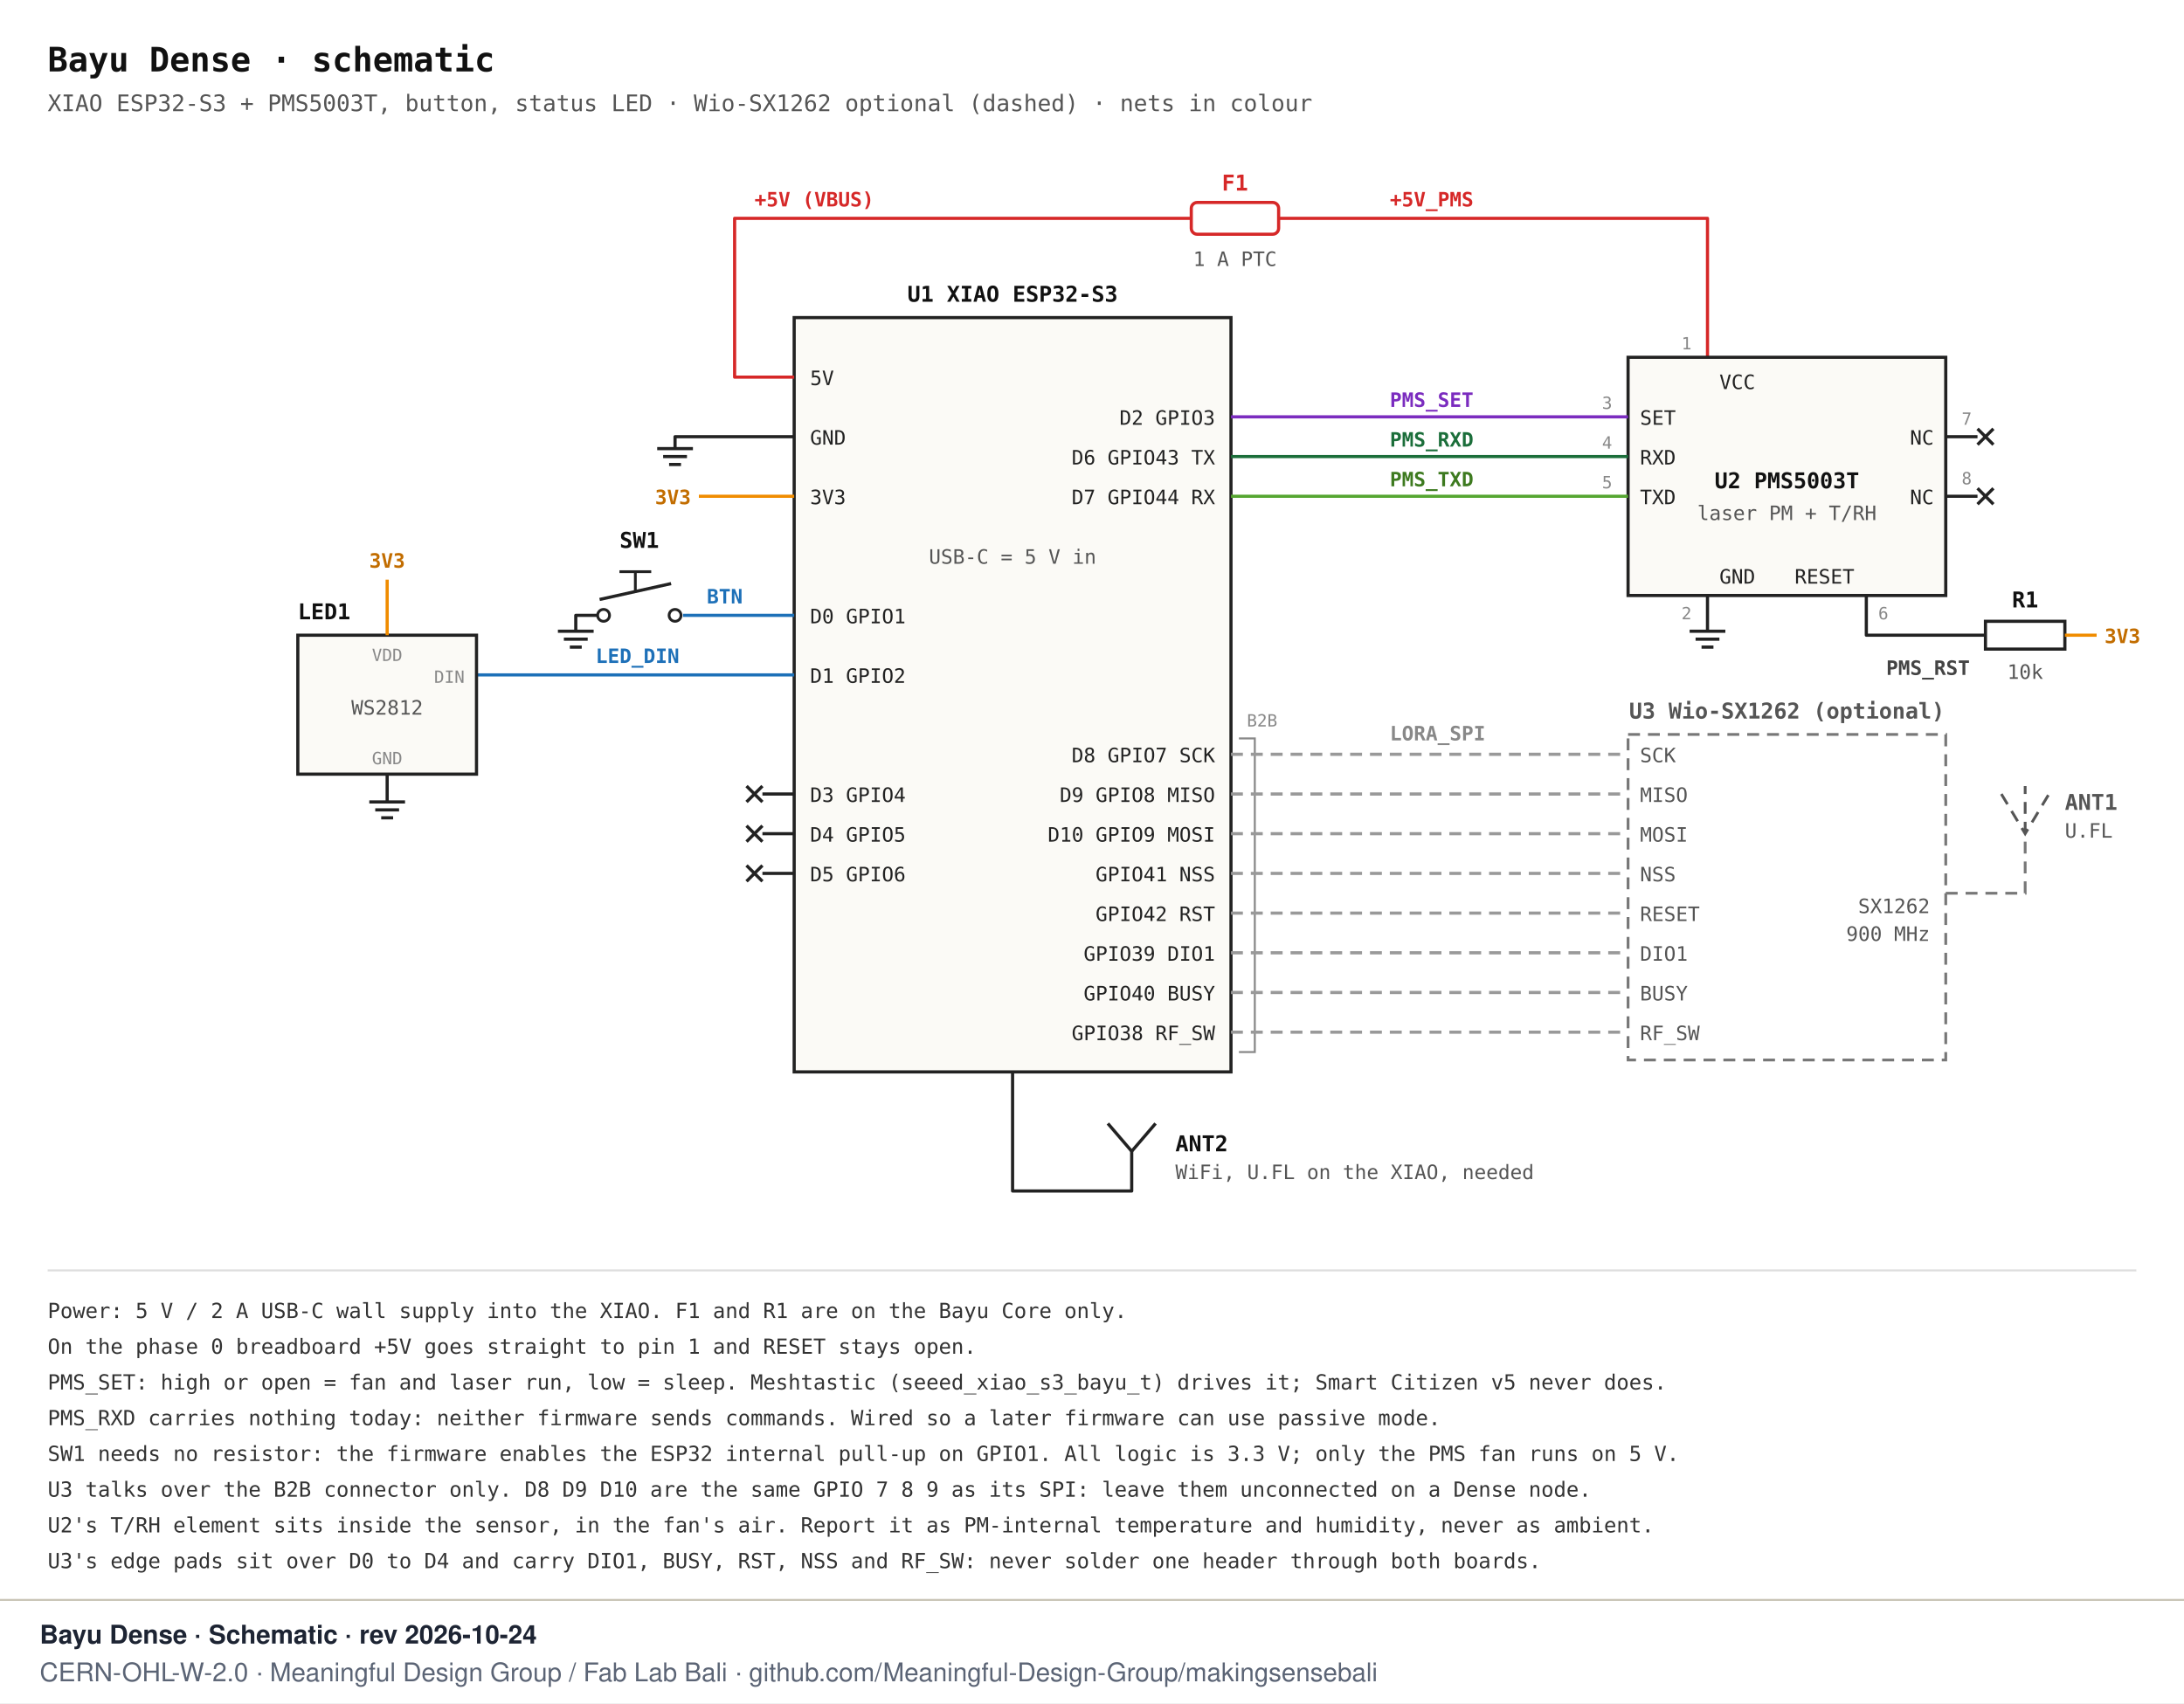
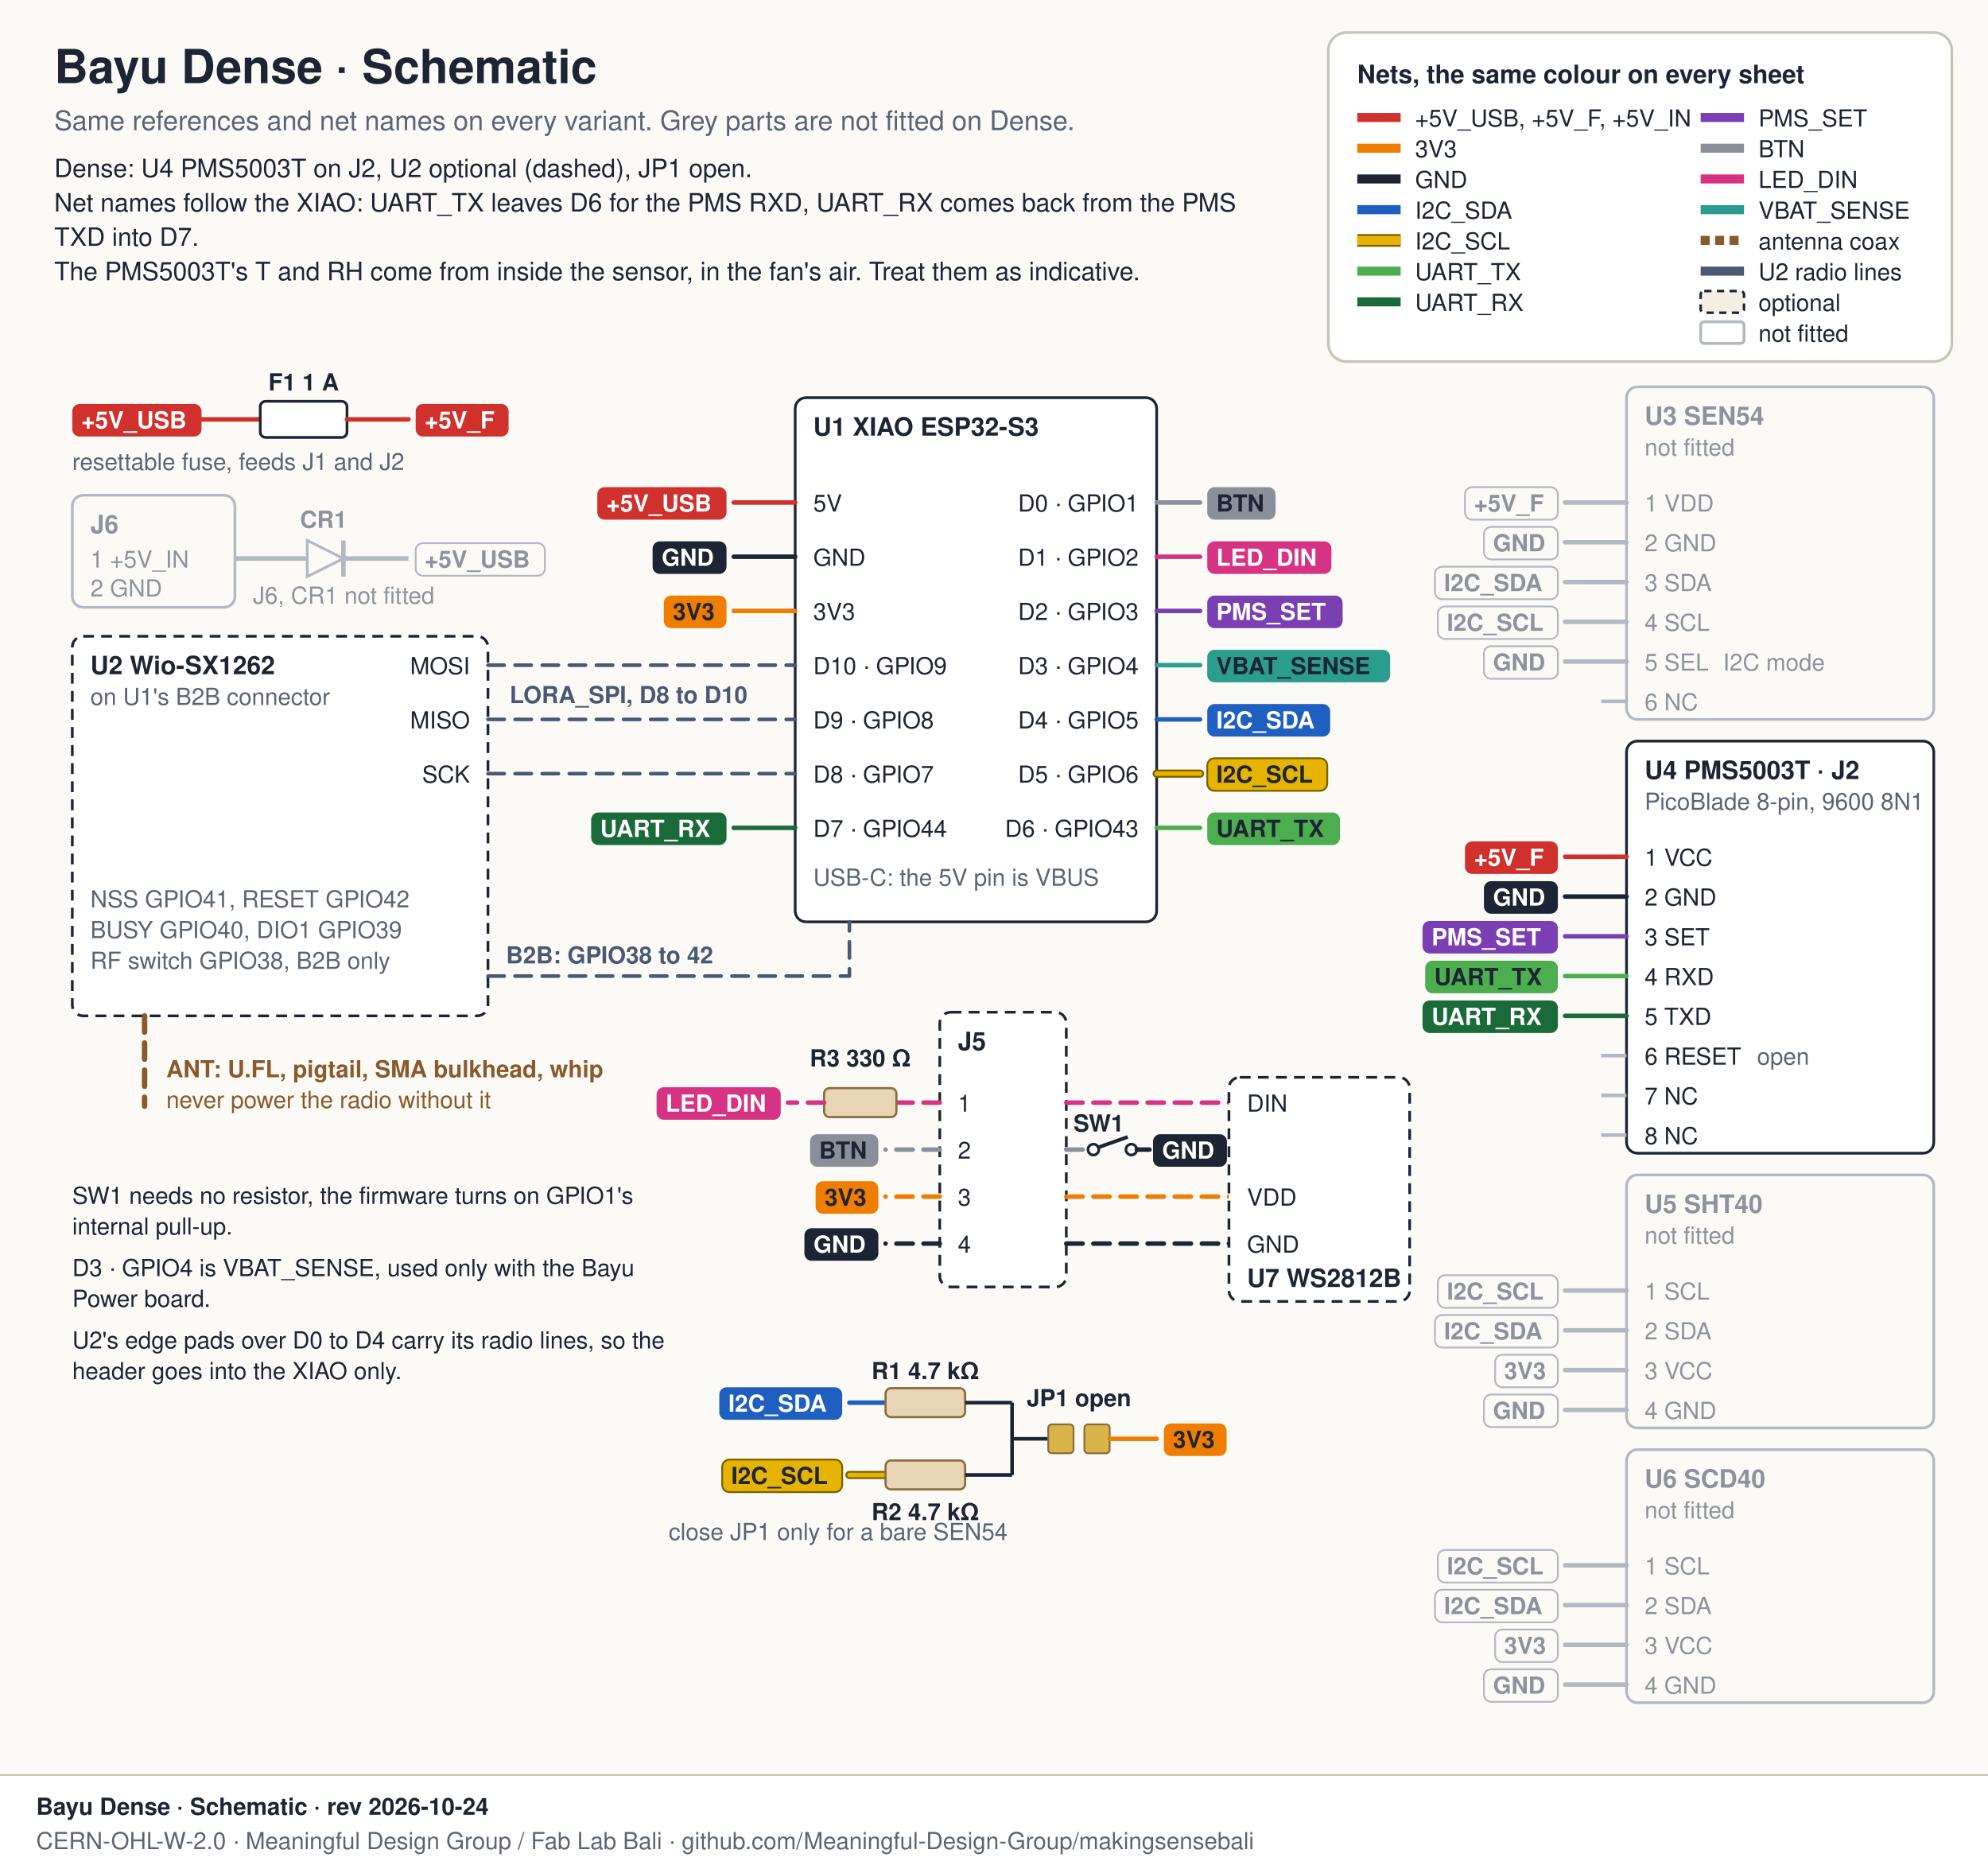
- <svg xmlns="http://www.w3.org/2000/svg" viewBox="0 0 1100 858" role="img" font-family="ui-monospace, 'SF Mono', Menlo, Consolas, monospace" width="1100" height="858">
-   <style>
-     .t1  { font-size: 17px; font-weight: 700; fill: #111; }
-     .t2  { font-size: 11.5px; fill: #555; }
-     .ref { font-size: 11px; font-weight: 700; fill: #111; }
-     .val { font-size: 10px; fill: #555; }
-     .pin { font-size: 10px; fill: #222; }
-     .pn  { font-size: 8.5px; fill: #888; }
-     .net { font-size: 10px; font-weight: 700; }
-     .note{ font-size: 10.5px; fill: #333; }
-     .w   { fill: none; stroke: #222; stroke-width: 1.6; stroke-linejoin: round; }
-     .box { fill: #fbfaf6; stroke: #222; stroke-width: 1.6; }
-     .opt { fill: none; stroke: #777; stroke-width: 1.4; stroke-dasharray: 6 4; }
-   </style>
-   <defs>
-     <g id="gnd">
-       <path d="M-9 0 H9 M-6 4 H6 M-3 8 H3" stroke="#222" stroke-width="1.6" />
-     </g>
-     <g id="nc">
-       <path d="M-4 -4 L4 4 M-4 4 L4 -4" stroke="#222" stroke-width="1.6" />
-     </g>
-   </defs>
-   <rect width="1100" height="806" fill="#ffffff" />
-   <text x="24" y="36" class="t1">Bayu Dense · schematic</text>
-   <text x="24" y="56" class="t2">XIAO ESP32-S3 + PMS5003T, button, status LED · Wio-SX1262 optional (dashed) · nets in colour</text>
-   <rect x="400" y="160" width="220" height="380" class="box" />
-   <text x="510" y="152" text-anchor="middle" class="ref">U1  XIAO ESP32-S3</text>
-   <text x="510" y="284" text-anchor="middle" class="val">USB-C = 5 V in</text>
-   <g class="pin">
-     <text x="408" y="194">5V</text>
-     <text x="408" y="224">GND</text>
-     <text x="408" y="254">3V3</text>
-     <text x="408" y="314">D0 GPIO1</text>
-     <text x="408" y="344">D1 GPIO2</text>
-     <text x="408" y="404">D3 GPIO4</text>
-     <text x="408" y="424">D4 GPIO5</text>
-     <text x="408" y="444">D5 GPIO6</text>
-   </g>
-   <g class="pin" text-anchor="end">
-     <text x="612" y="214">D2 GPIO3</text>
-     <text x="612" y="234">D6 GPIO43 TX</text>
-     <text x="612" y="254">D7 GPIO44 RX</text>
-     <text x="612" y="384">D8 GPIO7 SCK</text>
-     <text x="612" y="404">D9 GPIO8 MISO</text>
-     <text x="612" y="424">D10 GPIO9 MOSI</text>
-     <text x="612" y="444">GPIO41 NSS</text>
-     <text x="612" y="464">GPIO42 RST</text>
-     <text x="612" y="484">GPIO39 DIO1</text>
-     <text x="612" y="504">GPIO40 BUSY</text>
-     <text x="612" y="524">GPIO38 RF_SW</text>
-   </g>
-   <text x="628" y="366" class="pn">B2B</text>
-   <path d="M624 372 H632 V530 H624" fill="none" stroke="#888" stroke-width="1" />
-   <path class="w" d="M400 400 H384 M400 420 H384 M400 440 H384" />
-   <use href="#nc" x="380" y="400" />
-   <use href="#nc" x="380" y="420" />
-   <use href="#nc" x="380" y="440" />
-   <path class="w" d="M400 190 H370 V110 H600" stroke="#d62828" style="stroke:#d62828" />
-   <rect x="600" y="102" width="44" height="16" rx="3" fill="#fff" stroke="#d62828" stroke-width="1.6" />
-   <text x="622" y="96" text-anchor="middle" class="ref" style="fill:#d62828">F1</text>
-   <text x="622" y="134" text-anchor="middle" class="val">1 A PTC</text>
-   <path class="w" d="M644 110 H860 V180" style="stroke:#d62828" />
-   <text x="380" y="104" class="net" fill="#d62828" style="fill:#d62828">+5V (VBUS)</text>
-   <text x="700" y="104" class="net" fill="#d62828" style="fill:#d62828">+5V_PMS</text>
-   <path class="w" d="M400 220 H340 V226" />
-   <use href="#gnd" x="340" y="226" />
-   <path class="w" d="M400 250 H352" style="stroke:#f08c00" />
-   <text x="348" y="254" text-anchor="end" class="net" style="fill:#c26d00">3V3</text>
-   <path class="w" d="M400 310 H344" style="stroke:#1d70b8" />
-   <circle cx="340" cy="310" r="3" fill="#fff" stroke="#222" stroke-width="1.4" />
-   <circle cx="304" cy="310" r="3" fill="#fff" stroke="#222" stroke-width="1.4" />
-   <path d="M302 302 L338 294" stroke="#222" stroke-width="1.6" />
-   <path d="M320 298 V288 M312 288 H328" stroke="#222" stroke-width="1.4" />
-   <path class="w" d="M301 310 H290 V318" />
-   <use href="#gnd" x="290" y="318" />
-   <text x="322" y="276" text-anchor="middle" class="ref">SW1</text>
-   <text x="356" y="304" class="net" style="fill:#1d70b8">BTN</text>
-   <path class="w" d="M400 340 H240" style="stroke:#1d70b8" />
-   <text x="300" y="334" class="net" style="fill:#1d70b8">LED_DIN</text>
-   <rect x="150" y="320" width="90" height="70" class="box" />
-   <text x="195" y="360" text-anchor="middle" class="val">WS2812</text>
-   <text x="234" y="344" text-anchor="end" class="pn">DIN</text>
-   <text x="195" y="333" text-anchor="middle" class="pn">VDD</text>
-   <text x="195" y="385" text-anchor="middle" class="pn">GND</text>
-   <text x="150" y="312" class="ref">LED1</text>
-   <path class="w" d="M195 320 V292" style="stroke:#f08c00" />
-   <text x="195" y="286" text-anchor="middle" class="net" style="fill:#c26d00">3V3</text>
-   <path class="w" d="M195 390 V404" />
-   <use href="#gnd" x="195" y="404" />
-   <rect x="820" y="180" width="160" height="120" class="box" />
-   <text x="900" y="246" text-anchor="middle" class="ref">U2  PMS5003T</text>
-   <text x="900" y="262" text-anchor="middle" class="val">laser PM + T/RH</text>
-   <g class="pin">
-     <text x="826" y="214">SET</text>
-     <text x="812" y="206" text-anchor="end" class="pn">3</text>
-     <text x="826" y="234">RXD</text>
-     <text x="812" y="226" text-anchor="end" class="pn">4</text>
-     <text x="826" y="254">TXD</text>
-     <text x="812" y="246" text-anchor="end" class="pn">5</text>
-     <text x="866" y="196">VCC</text>
-     <text x="852" y="176" text-anchor="end" class="pn">1</text>
-     <text x="866" y="294">GND</text>
-     <text x="852" y="312" text-anchor="end" class="pn">2</text>
-     <text x="934" y="294" text-anchor="end">RESET</text>
-     <text x="946" y="312" class="pn">6</text>
-     <text x="974" y="224" text-anchor="end">NC</text>
-     <text x="988" y="214" class="pn">7</text>
-     <text x="974" y="254" text-anchor="end">NC</text>
-     <text x="988" y="244" class="pn">8</text>
-   </g>
-   <path class="w" d="M620 210 H820" style="stroke:#7b2cbf" />
-   <path class="w" d="M620 230 H820" style="stroke:#1b6e3a" />
-   <path class="w" d="M620 250 H820" style="stroke:#55a630" />
-   <text x="700" y="205" class="net" style="fill:#7b2cbf">PMS_SET</text>
-   <text x="700" y="225" class="net" style="fill:#1b6e3a">PMS_RXD</text>
-   <text x="700" y="245" class="net" style="fill:#3d7a1f">PMS_TXD</text>
-   <path class="w" d="M860 300 V318" />
-   <use href="#gnd" x="860" y="318" />
-   <path class="w" d="M940 300 V320 H1000" />
-   <rect x="1000" y="313" width="40" height="14" fill="#fff" stroke="#222" stroke-width="1.6" />
-   <text x="1020" y="306" text-anchor="middle" class="ref">R1</text>
-   <text x="1020" y="342" text-anchor="middle" class="val">10k</text>
-   <path class="w" d="M1040 320 H1056" style="stroke:#f08c00" />
-   <text x="1060" y="324" class="net" style="fill:#c26d00">3V3</text>
-   <text x="950" y="340" class="net" style="fill:#444">PMS_RST</text>
-   <path class="w" d="M980 220 H996 M980 250 H996" />
-   <use href="#nc" x="1000" y="220" />
-   <use href="#nc" x="1000" y="250" />
-   <path class="w" d="M620 380 H820 M620 400 H820 M620 420 H820 M620 440 H820 M620 460 H820 M620 480 H820 M620 500 H820 M620 520 H820" style="stroke:#999;stroke-dasharray:6 4" />
-   <rect x="820" y="370" width="160" height="164" class="opt" />
-   <text x="900" y="362" text-anchor="middle" class="ref" style="fill:#555">U3  Wio-SX1262 (optional)</text>
-   <g class="pin" style="fill:#555">
-     <text x="826" y="384">SCK</text>
-     <text x="826" y="404">MISO</text>
-     <text x="826" y="424">MOSI</text>
-     <text x="826" y="444">NSS</text>
-     <text x="826" y="464">RESET</text>
-     <text x="826" y="484">DIO1</text>
-     <text x="826" y="504">BUSY</text>
-     <text x="826" y="524">RF_SW</text>
-   </g>
-   <text x="972" y="460" text-anchor="end" class="val">SX1262</text>
-   <text x="972" y="474" text-anchor="end" class="val">900 MHz</text>
-   <path d="M980 450 H1020 V420" class="opt" />
-   <path d="M1008 400 L1020 420 L1032 400 M1020 420 V396" class="opt" style="stroke:#555" />
-   <text x="1040" y="408" class="ref" style="fill:#555">ANT1</text>
-   <text x="1040" y="422" class="val">U.FL</text>
-   <text x="700" y="373" class="net" style="fill:#888">LORA_SPI</text>
-   <path class="w" d="M510 540 V600 H570 V580" />
-   <path d="M558 566 L570 580 L582 566" stroke="#222" stroke-width="1.6" fill="none" />
-   <text x="592" y="580" class="ref">ANT2</text>
-   <text x="592" y="594" class="val">WiFi, U.FL on the XIAO, needed</text>
-   <line x1="24" y1="640" x2="1076" y2="640" stroke="#ddd" />
-   <text x="24" y="664" class="note">Power: 5 V / 2 A USB-C wall supply into the XIAO. F1 and R1 are on the Bayu Core only.</text>
-   <text x="24" y="682" class="note">On the phase 0 breadboard +5V goes straight to pin 1 and RESET stays open.</text>
-   <text x="24" y="700" class="note">PMS_SET: high or open = fan and laser run, low = sleep. Meshtastic (seeed_xiao_s3_bayu_t) drives it; Smart Citizen v5 never does.</text>
-   <text x="24" y="718" class="note">PMS_RXD carries nothing today: neither firmware sends commands. Wired so a later firmware can use passive mode.</text>
-   <text x="24" y="736" class="note">SW1 needs no resistor: the firmware enables the ESP32 internal pull-up on GPIO1. All logic is 3.3 V; only the PMS fan runs on 5 V.</text>
-   <text x="24" y="754" class="note">U3 talks over the B2B connector only. D8 D9 D10 are the same GPIO 7 8 9 as its SPI: leave them unconnected on a Dense node.</text>
-   <text x="24" y="772" class="note">U2's T/RH element sits inside the sensor, in the fan's air. Report it as PM-internal temperature and humidity, never as ambient.</text>
-   <text x="24" y="790" class="note">U3's edge pads sit over D0 to D4 and carry DIO1, BUSY, RST, NSS and RF_SW: never solder one header through both boards.</text>
-   <g data-stamp="bayu" font-family="Helvetica, Arial, sans-serif" font-size="13">
-     <rect x="0" y="806" width="1100" height="52" fill="#ffffff" />
-     <line x1="0" y1="806" x2="1100" y2="806" stroke="#c9c4b6" />
-     <text x="20" y="828" fill="#1d2433" font-weight="bold">Bayu Dense · Schematic · rev 2026-10-24</text>
-     <text x="20" y="847" fill="#5b6475">CERN-OHL-W-2.0 · Meaningful Design Group / Fab Lab Bali · github.com/Meaningful-Design-Group/makingsensebali</text>
+ <svg xmlns="http://www.w3.org/2000/svg" width="1100" height="1034" viewBox="0 0 1100 1034" font-family="Helvetica, Arial, sans-serif">
+   <rect width="1100" height="1034" fill="#fbfaf6" />
+   <text x="30" y="46" font-size="26" fill="#1d2433" font-weight="bold">Bayu Dense · Schematic</text>
+   <text x="30" y="72" font-size="15" fill="#5b6475">Same references and net names on every variant. Grey parts are not fitted on Dense.</text>
+   <rect x="735" y="18" width="345" height="182" rx="10" fill="#ffffff" stroke="#c9c4b6" stroke-width="1.5" />
+   <text x="751" y="46" font-size="14" fill="#1d2433" font-weight="bold">Nets, the same colour on every sheet</text>
+   <line x1="751" y1="65" x2="775" y2="65" stroke="#d0312d" stroke-width="5" />
+   <text x="783" y="70" font-size="13" fill="#1d2433">+5V_USB, +5V_F, +5V_IN</text>
+   <line x1="751" y1="82" x2="775" y2="82" stroke="#ef7d00" stroke-width="5" />
+   <text x="783" y="87" font-size="13" fill="#1d2433">3V3</text>
+   <line x1="751" y1="99" x2="775" y2="99" stroke="#1d2433" stroke-width="5" />
+   <text x="783" y="104" font-size="13" fill="#1d2433">GND</text>
+   <line x1="751" y1="116" x2="775" y2="116" stroke="#1f5fbf" stroke-width="5" />
+   <text x="783" y="121" font-size="13" fill="#1d2433">I2C_SDA</text>
+   <line x1="751" y1="133" x2="775" y2="133" stroke="#7a6000" stroke-width="7" />
+   <line x1="751" y1="133" x2="775" y2="133" stroke="#e6b400" stroke-width="5" />
+   <text x="783" y="138" font-size="13" fill="#1d2433">I2C_SCL</text>
+   <line x1="751" y1="150" x2="775" y2="150" stroke="#4cae4f" stroke-width="5" />
+   <text x="783" y="155" font-size="13" fill="#1d2433">UART_TX</text>
+   <line x1="751" y1="167" x2="775" y2="167" stroke="#1b6b3a" stroke-width="5" />
+   <text x="783" y="172" font-size="13" fill="#1d2433">UART_RX</text>
+   <line x1="941" y1="65" x2="965" y2="65" stroke="#7a3fb3" stroke-width="5" />
+   <text x="973" y="70" font-size="13" fill="#1d2433">PMS_SET</text>
+   <line x1="941" y1="82" x2="965" y2="82" stroke="#8a8f99" stroke-width="5" />
+   <text x="973" y="87" font-size="13" fill="#1d2433">BTN</text>
+   <line x1="941" y1="99" x2="965" y2="99" stroke="#d63384" stroke-width="5" />
+   <text x="973" y="104" font-size="13" fill="#1d2433">LED_DIN</text>
+   <line x1="941" y1="116" x2="965" y2="116" stroke="#2a9d8f" stroke-width="5" />
+   <text x="973" y="121" font-size="13" fill="#1d2433">VBAT_SENSE</text>
+   <line x1="941" y1="133" x2="965" y2="133" stroke="#8a5a2b" stroke-width="5" stroke-dasharray="5 3" />
+   <text x="973" y="138" font-size="13" fill="#1d2433">antenna coax</text>
+   <line x1="941" y1="150" x2="965" y2="150" stroke="#4a5873" stroke-width="5" />
+   <text x="973" y="155" font-size="13" fill="#1d2433">U2 radio lines</text>
+   <rect x="941" y="161" width="24" height="12" rx="2" fill="#f4efe2" stroke="#1d2433" stroke-width="1.4" stroke-dasharray="4 3" />
+   <text x="973" y="172" font-size="13" fill="#1d2433">optional</text>
+   <rect x="941" y="178" width="24" height="12" rx="2" fill="none" stroke="#b4b8c1" stroke-width="1.6" />
+   <text x="973" y="189" font-size="13" fill="#1d2433">not fitted</text>
+   <text x="30" y="98" font-size="14" fill="#1d2433">Dense: U4 PMS5003T on J2, U2 optional (dashed), JP1 open.</text>
+   <text x="30" y="117" font-size="14" fill="#1d2433">Net names follow the XIAO: UART_TX leaves D6 for the PMS RXD, UART_RX comes back from the PMS</text>
+   <text x="30" y="136" font-size="14" fill="#1d2433">TXD into D7.</text>
+   <text x="30" y="155" font-size="14" fill="#1d2433">The PMS5003T's T and RH come from inside the sensor, in the fan's air. Treat them as indicative.</text>
+   <rect x="440" y="220" width="200" height="290" rx="6" fill="#ffffff" stroke="#1d2433" stroke-width="1.5" />
+   <text x="450" y="241" font-size="14" fill="#1d2433" font-weight="bold">U1 XIAO ESP32-S3</text>
+   <text x="450" y="283" font-size="13" fill="#1d2433">5V</text>
+   <polyline points="440,278 406,278" fill="none" stroke="#d0312d" stroke-width="2.5" stroke-linejoin="round" stroke-linecap="round" />
+   <rect x="330.5" y="269.5" width="71.5" height="18" rx="4" fill="#d0312d" />
+   <text x="335.5" y="283" font-size="13" fill="#ffffff" font-weight="bold">+5V_USB</text>
+   <text x="450" y="313" font-size="13" fill="#1d2433">GND</text>
+   <polyline points="440,308 406,308" fill="none" stroke="#1d2433" stroke-width="2.5" stroke-linejoin="round" stroke-linecap="round" />
+   <rect x="361.1" y="299.5" width="40.9" height="18" rx="4" fill="#1d2433" />
+   <text x="366.1" y="313" font-size="13" fill="#ffffff" font-weight="bold">GND</text>
+   <text x="450" y="343" font-size="13" fill="#1d2433">3V3</text>
+   <polyline points="440,338 406,338" fill="none" stroke="#ef7d00" stroke-width="2.5" stroke-linejoin="round" stroke-linecap="round" />
+   <rect x="367.3" y="329.5" width="34.7" height="18" rx="4" fill="#ef7d00" />
+   <text x="372.3" y="343" font-size="13" fill="#1d2433" font-weight="bold">3V3</text>
+   <text x="450" y="373" font-size="13" fill="#1d2433">D10 · GPIO9</text>
+   <text x="450" y="403" font-size="13" fill="#1d2433">D9 · GPIO8</text>
+   <text x="450" y="433" font-size="13" fill="#1d2433">D8 · GPIO7</text>
+   <text x="450" y="463" font-size="13" fill="#1d2433">D7 · GPIO44</text>
+   <polyline points="440,458 406,458" fill="none" stroke="#1b6b3a" stroke-width="2.5" stroke-linejoin="round" stroke-linecap="round" />
+   <rect x="327.1" y="449.5" width="74.9" height="18" rx="4" fill="#1b6b3a" />
+   <text x="332.1" y="463" font-size="13" fill="#ffffff" font-weight="bold">UART_RX</text>
+   <text x="630" y="283" font-size="13" fill="#1d2433" text-anchor="end">D0 · GPIO1</text>
+   <polyline points="640,278 664,278" fill="none" stroke="#8a8f99" stroke-width="2.5" stroke-linejoin="round" stroke-linecap="round" />
+   <rect x="668" y="269.5" width="37.8" height="18" rx="4" fill="#8a8f99" />
+   <text x="673" y="283" font-size="13" fill="#1d2433" font-weight="bold">BTN</text>
+   <text x="630" y="313" font-size="13" fill="#1d2433" text-anchor="end">D1 · GPIO2</text>
+   <polyline points="640,308 664,308" fill="none" stroke="#d63384" stroke-width="2.5" stroke-linejoin="round" stroke-linecap="round" />
+   <rect x="668" y="299.5" width="68.7" height="18" rx="4" fill="#d63384" />
+   <text x="673" y="313" font-size="13" fill="#ffffff" font-weight="bold">LED_DIN</text>
+   <text x="630" y="343" font-size="13" fill="#1d2433" text-anchor="end">D2 · GPIO3</text>
+   <polyline points="640,338 664,338" fill="none" stroke="#7a3fb3" stroke-width="2.5" stroke-linejoin="round" stroke-linecap="round" />
+   <rect x="668" y="329.5" width="74.9" height="18" rx="4" fill="#7a3fb3" />
+   <text x="673" y="343" font-size="13" fill="#ffffff" font-weight="bold">PMS_SET</text>
+   <text x="630" y="373" font-size="13" fill="#1d2433" text-anchor="end">D3 · GPIO4</text>
+   <polyline points="640,368 664,368" fill="none" stroke="#2a9d8f" stroke-width="2.5" stroke-linejoin="round" stroke-linecap="round" />
+   <rect x="668" y="359.5" width="101.2" height="18" rx="4" fill="#2a9d8f" />
+   <text x="673" y="373" font-size="13" fill="#1d2433" font-weight="bold">VBAT_SENSE</text>
+   <text x="630" y="403" font-size="13" fill="#1d2433" text-anchor="end">D4 · GPIO5</text>
+   <polyline points="640,398 664,398" fill="none" stroke="#1f5fbf" stroke-width="2.5" stroke-linejoin="round" stroke-linecap="round" />
+   <rect x="668" y="389.5" width="68" height="18" rx="4" fill="#1f5fbf" />
+   <text x="673" y="403" font-size="13" fill="#ffffff" font-weight="bold">I2C_SDA</text>
+   <text x="630" y="433" font-size="13" fill="#1d2433" text-anchor="end">D5 · GPIO6</text>
+   <polyline points="640,428 664,428" fill="none" stroke="#7a6000" stroke-width="4.5" stroke-linejoin="round" stroke-linecap="round" />
+   <polyline points="640,428 664,428" fill="none" stroke="#e6b400" stroke-width="2.5" stroke-linejoin="round" stroke-linecap="round" />
+   <rect x="668" y="419.5" width="66.4" height="18" rx="4" fill="#e6b400" stroke="#7a6000" stroke-width="1" />
+   <text x="673" y="433" font-size="13" fill="#1d2433" font-weight="bold">I2C_SCL</text>
+   <text x="630" y="463" font-size="13" fill="#1d2433" text-anchor="end">D6 · GPIO43</text>
+   <polyline points="640,458 664,458" fill="none" stroke="#4cae4f" stroke-width="2.5" stroke-linejoin="round" stroke-linecap="round" />
+   <rect x="668" y="449.5" width="73.4" height="18" rx="4" fill="#4cae4f" />
+   <text x="673" y="463" font-size="13" fill="#1d2433" font-weight="bold">UART_TX</text>
+   <text x="450" y="490" font-size="13" fill="#5b6475">USB-C: the 5V pin is VBUS</text>
+   <rect x="40" y="223.5" width="71.5" height="18" rx="4" fill="#d0312d" />
+   <text x="45" y="237" font-size="13" fill="#ffffff" font-weight="bold">+5V_USB</text>
+   <polyline points="111.5,232 144,232" fill="none" stroke="#d0312d" stroke-width="2.5" stroke-linejoin="round" stroke-linecap="round" />
+   <rect x="144" y="222" width="48" height="20" rx="3" fill="#ffffff" stroke="#1d2433" stroke-width="1.5" />
+   <text x="168" y="216" font-size="13" fill="#1d2433" font-weight="bold" text-anchor="middle">F1 1 A</text>
+   <polyline points="192,232 226,232" fill="none" stroke="#d0312d" stroke-width="2.5" stroke-linejoin="round" stroke-linecap="round" />
+   <rect x="230" y="223.5" width="51.4" height="18" rx="4" fill="#d0312d" />
+   <text x="235" y="237" font-size="13" fill="#ffffff" font-weight="bold">+5V_F</text>
+   <text x="40" y="260" font-size="13" fill="#5b6475">resettable fuse, feeds J1 and J2</text>
+   <rect x="40" y="274" width="90" height="62" rx="6" fill="#fbfaf6" stroke="#b4b8c1" stroke-width="1.5" />
+   <text x="50" y="295" font-size="14" fill="#8d929c" font-weight="bold">J6</text>
+   <text x="50" y="314" font-size="13" fill="#8d929c">1 +5V_IN</text>
+   <text x="50" y="330" font-size="13" fill="#8d929c">2 GND</text>
+   <line x1="130" y1="309" x2="170" y2="309" stroke="#b4b8c1" stroke-width="2.5" />
+   <path d="M170 299 L170 319 L190 309 Z" fill="none" stroke="#b4b8c1" stroke-width="1.5" />
+   <line x1="190" y1="299" x2="190" y2="319" stroke="#b4b8c1" stroke-width="2.5" />
+   <line x1="190" y1="309" x2="226" y2="309" stroke="#b4b8c1" stroke-width="2.5" />
+   <rect x="230" y="300.5" width="71.5" height="18" rx="4" fill="#fbfaf6" stroke="#b4b8c1" stroke-width="1" />
+   <text x="235" y="314" font-size="13" fill="#8d929c" font-weight="bold">+5V_USB</text>
+   <text x="166" y="292" font-size="13" fill="#8d929c" font-weight="bold">CR1</text>
+   <text x="140" y="334" font-size="13" fill="#8d929c">J6, CR1 not fitted</text>
+   <rect x="40" y="352" width="230" height="210" rx="6" fill="#ffffff" stroke="#1d2433" stroke-width="1.5" stroke-dasharray="6 4" />
+   <text x="50" y="373" font-size="14" fill="#1d2433" font-weight="bold">U2 Wio-SX1262</text>
+   <text x="50" y="390" font-size="13" fill="#5b6475">on U1's B2B connector</text>
+   <text x="260" y="373" font-size="13" fill="#1d2433" text-anchor="end">MOSI</text>
+   <polyline points="270,368 440,368" fill="none" stroke="#4a5873" stroke-width="2" stroke-linejoin="round" stroke-linecap="round" stroke-dasharray="9 6" />
+   <text x="260" y="403" font-size="13" fill="#1d2433" text-anchor="end">MISO</text>
+   <polyline points="270,398 440,398" fill="none" stroke="#4a5873" stroke-width="2" stroke-linejoin="round" stroke-linecap="round" stroke-dasharray="9 6" />
+   <text x="260" y="433" font-size="13" fill="#1d2433" text-anchor="end">SCK</text>
+   <polyline points="270,428 440,428" fill="none" stroke="#4a5873" stroke-width="2" stroke-linejoin="round" stroke-linecap="round" stroke-dasharray="9 6" />
+   <text x="282" y="389" font-size="13" fill="#4a5873" font-weight="bold">LORA_SPI, D8 to D10</text>
+   <text x="50" y="502" font-size="13" fill="#5b6475">NSS GPIO41, RESET GPIO42</text>
+   <text x="50" y="519" font-size="13" fill="#5b6475">BUSY GPIO40, DIO1 GPIO39</text>
+   <text x="50" y="536" font-size="13" fill="#5b6475">RF switch GPIO38, B2B only</text>
+   <polyline points="270,540 470,540 470,510" fill="none" stroke="#4a5873" stroke-width="2" stroke-linejoin="round" stroke-linecap="round" stroke-dasharray="9 6" />
+   <text x="280" y="533" font-size="13" fill="#4a5873" font-weight="bold">B2B: GPIO38 to 42</text>
+   <polyline points="80,562 80,612" fill="none" stroke="#8a5a2b" stroke-width="3" stroke-linejoin="round" stroke-linecap="round" stroke-dasharray="9 6" />
+   <text x="92" y="596" font-size="13" fill="#8a5a2b" font-weight="bold">ANT: U.FL, pigtail, SMA bulkhead, whip</text>
+   <text x="92" y="613" font-size="13" fill="#8a5a2b">never power the radio without it</text>
+   <rect x="520" y="560" width="70" height="152" rx="6" fill="#ffffff" stroke="#1d2433" stroke-width="1.5" stroke-dasharray="6 4" />
+   <text x="530" y="581" font-size="14" fill="#1d2433" font-weight="bold">J5</text>
+   <text x="530" y="615" font-size="13" fill="#1d2433">1</text>
+   <polyline points="520,610 496,610" fill="none" stroke="#d63384" stroke-width="2.5" stroke-linejoin="round" stroke-linecap="round" stroke-dasharray="9 6" />
+   <rect x="456" y="602" width="40" height="16" rx="3" fill="#e8d5b5" stroke="#8a6d3b" stroke-width="1.2" />
+   <polyline points="456,610 436,610" fill="none" stroke="#d63384" stroke-width="2.5" stroke-linejoin="round" stroke-linecap="round" stroke-dasharray="9 6" />
+   <rect x="363.3" y="601.5" width="68.7" height="18" rx="4" fill="#d63384" />
+   <text x="368.3" y="615" font-size="13" fill="#ffffff" font-weight="bold">LED_DIN</text>
+   <text x="530" y="641" font-size="13" fill="#1d2433">2</text>
+   <polyline points="520,636 490,636" fill="none" stroke="#8a8f99" stroke-width="2.5" stroke-linejoin="round" stroke-linecap="round" stroke-dasharray="9 6" />
+   <rect x="448.2" y="627.5" width="37.8" height="18" rx="4" fill="#8a8f99" />
+   <text x="453.2" y="641" font-size="13" fill="#1d2433" font-weight="bold">BTN</text>
+   <text x="530" y="667" font-size="13" fill="#1d2433">3</text>
+   <polyline points="520,662 490,662" fill="none" stroke="#ef7d00" stroke-width="2.5" stroke-linejoin="round" stroke-linecap="round" stroke-dasharray="9 6" />
+   <rect x="451.3" y="653.5" width="34.7" height="18" rx="4" fill="#ef7d00" />
+   <text x="456.3" y="667" font-size="13" fill="#1d2433" font-weight="bold">3V3</text>
+   <text x="530" y="693" font-size="13" fill="#1d2433">4</text>
+   <polyline points="520,688 490,688" fill="none" stroke="#1d2433" stroke-width="2.5" stroke-linejoin="round" stroke-linecap="round" stroke-dasharray="9 6" />
+   <rect x="445.1" y="679.5" width="40.9" height="18" rx="4" fill="#1d2433" />
+   <text x="450.1" y="693" font-size="13" fill="#ffffff" font-weight="bold">GND</text>
+   <text x="476" y="590" font-size="13" fill="#1d2433" font-weight="bold" text-anchor="middle">R3 330 Ω</text>
+   <polyline points="590,610 680,610" fill="none" stroke="#d63384" stroke-width="2.5" stroke-linejoin="round" stroke-linecap="round" stroke-dasharray="9 6" />
+   <polyline points="590,662 680,662" fill="none" stroke="#ef7d00" stroke-width="2.5" stroke-linejoin="round" stroke-linecap="round" stroke-dasharray="9 6" />
+   <polyline points="590,688 680,688" fill="none" stroke="#1d2433" stroke-width="2.5" stroke-linejoin="round" stroke-linecap="round" stroke-dasharray="9 6" />
+   <polyline points="590,636 602,636" fill="none" stroke="#8a8f99" stroke-width="2.5" stroke-linejoin="round" stroke-linecap="round" stroke-dasharray="9 6" />
+   <circle cx="605" cy="636" r="3" fill="#ffffff" stroke="#1d2433" stroke-width="1.5" />
+   <line x1="607" y1="635" x2="624" y2="629" stroke="#1d2433" stroke-width="2" />
+   <circle cx="626" cy="636" r="3" fill="#ffffff" stroke="#1d2433" stroke-width="1.5" />
+   <polyline points="629,636 636,636" fill="none" stroke="#1d2433" stroke-width="2.5" stroke-linejoin="round" stroke-linecap="round" stroke-dasharray="9 6" />
+   <rect x="638" y="627.5" width="40.9" height="18" rx="4" fill="#1d2433" />
+   <text x="643" y="641" font-size="13" fill="#ffffff" font-weight="bold">GND</text>
+   <text x="594" y="626" font-size="13" fill="#1d2433" font-weight="bold">SW1</text>
+   <rect x="680" y="596" width="100" height="124" rx="6" fill="#ffffff" stroke="#1d2433" stroke-width="1.5" stroke-dasharray="6 4" />
+   <text x="690" y="615" font-size="13" fill="#1d2433">DIN</text>
+   <text x="690" y="667" font-size="13" fill="#1d2433">VDD</text>
+   <text x="690" y="693" font-size="13" fill="#1d2433">GND</text>
+   <text x="690" y="712" font-size="14" fill="#1d2433" font-weight="bold">U7 WS2812B</text>
+   <rect x="398" y="767.5" width="68" height="18" rx="4" fill="#1f5fbf" />
+   <text x="403" y="781" font-size="13" fill="#ffffff" font-weight="bold">I2C_SDA</text>
+   <polyline points="470,776 490,776" fill="none" stroke="#1f5fbf" stroke-width="2.5" stroke-linejoin="round" stroke-linecap="round" />
+   <rect x="490" y="768" width="44" height="16" rx="3" fill="#e8d5b5" stroke="#8a6d3b" stroke-width="1.2" />
+   <text x="512" y="763" font-size="13" fill="#1d2433" font-weight="bold" text-anchor="middle">R1 4.7 kΩ</text>
+   <line x1="534" y1="776" x2="560" y2="776" stroke="#1d2433" stroke-width="2" />
+   <rect x="399.6" y="807.5" width="66.4" height="18" rx="4" fill="#e6b400" stroke="#7a6000" stroke-width="1" />
+   <text x="404.6" y="821" font-size="13" fill="#1d2433" font-weight="bold">I2C_SCL</text>
+   <polyline points="470,816 490,816" fill="none" stroke="#7a6000" stroke-width="4.5" stroke-linejoin="round" stroke-linecap="round" />
+   <polyline points="470,816 490,816" fill="none" stroke="#e6b400" stroke-width="2.5" stroke-linejoin="round" stroke-linecap="round" />
+   <rect x="490" y="808" width="44" height="16" rx="3" fill="#e8d5b5" stroke="#8a6d3b" stroke-width="1.2" />
+   <text x="512" y="841" font-size="13" fill="#1d2433" font-weight="bold" text-anchor="middle">R2 4.7 kΩ</text>
+   <line x1="534" y1="816" x2="560" y2="816" stroke="#1d2433" stroke-width="2" />
+   <line x1="560" y1="776" x2="560" y2="816" stroke="#1d2433" stroke-width="2" />
+   <line x1="560" y1="796" x2="580" y2="796" stroke="#1d2433" stroke-width="2" />
+   <rect x="580" y="788" width="14" height="16" rx="2" fill="#d9b44a" stroke="#8a6d3b" stroke-width="1" />
+   <rect x="600" y="788" width="14" height="16" rx="2" fill="#d9b44a" stroke="#8a6d3b" stroke-width="1" />
+   <polyline points="614,796 640,796" fill="none" stroke="#ef7d00" stroke-width="2.5" stroke-linejoin="round" stroke-linecap="round" />
+   <rect x="644" y="787.5" width="34.7" height="18" rx="4" fill="#ef7d00" />
+   <text x="649" y="801" font-size="13" fill="#1d2433" font-weight="bold">3V3</text>
+   <text x="597" y="778" font-size="13" fill="#1d2433" font-weight="bold" text-anchor="middle">JP1 open</text>
+   <text x="370" y="852" font-size="13" fill="#5b6475">close JP1 only for a bare SEN54</text>
+   <rect x="900" y="214" width="170" height="184" rx="6" fill="#fbfaf6" stroke="#b4b8c1" stroke-width="1.5" />
+   <text x="910" y="235" font-size="14" fill="#8d929c" font-weight="bold">U3 SEN54</text>
+   <text x="910" y="252" font-size="13" fill="#8d929c">not fitted</text>
+   <text x="910" y="283" font-size="13" fill="#8d929c">1 VDD</text>
+   <polyline points="900,278 866,278" fill="none" stroke="#b4b8c1" stroke-width="2.5" stroke-linejoin="round" stroke-linecap="round" />
+   <rect x="810.6" y="269.5" width="51.4" height="18" rx="4" fill="#fbfaf6" stroke="#b4b8c1" stroke-width="1" />
+   <text x="815.6" y="283" font-size="13" fill="#8d929c" font-weight="bold">+5V_F</text>
+   <text x="910" y="305" font-size="13" fill="#8d929c">2 GND</text>
+   <polyline points="900,300 866,300" fill="none" stroke="#b4b8c1" stroke-width="2.5" stroke-linejoin="round" stroke-linecap="round" />
+   <rect x="821.1" y="291.5" width="40.9" height="18" rx="4" fill="#fbfaf6" stroke="#b4b8c1" stroke-width="1" />
+   <text x="826.1" y="305" font-size="13" fill="#8d929c" font-weight="bold">GND</text>
+   <text x="910" y="327" font-size="13" fill="#8d929c">3 SDA</text>
+   <polyline points="900,322 866,322" fill="none" stroke="#b4b8c1" stroke-width="2.5" stroke-linejoin="round" stroke-linecap="round" />
+   <rect x="794" y="313.5" width="68" height="18" rx="4" fill="#fbfaf6" stroke="#b4b8c1" stroke-width="1" />
+   <text x="799" y="327" font-size="13" fill="#8d929c" font-weight="bold">I2C_SDA</text>
+   <text x="910" y="349" font-size="13" fill="#8d929c">4 SCL</text>
+   <polyline points="900,344 866,344" fill="none" stroke="#b4b8c1" stroke-width="2.5" stroke-linejoin="round" stroke-linecap="round" />
+   <rect x="795.6" y="335.5" width="66.4" height="18" rx="4" fill="#fbfaf6" stroke="#b4b8c1" stroke-width="1" />
+   <text x="800.6" y="349" font-size="13" fill="#8d929c" font-weight="bold">I2C_SCL</text>
+   <text x="910" y="371" font-size="13" fill="#8d929c">5 SEL</text>
+   <text x="953.4" y="371" font-size="13" fill="#8d929c">I2C mode</text>
+   <polyline points="900,366 866,366" fill="none" stroke="#b4b8c1" stroke-width="2.5" stroke-linejoin="round" stroke-linecap="round" />
+   <rect x="821.1" y="357.5" width="40.9" height="18" rx="4" fill="#fbfaf6" stroke="#b4b8c1" stroke-width="1" />
+   <text x="826.1" y="371" font-size="13" fill="#8d929c" font-weight="bold">GND</text>
+   <text x="910" y="393" font-size="13" fill="#8d929c">6 NC</text>
+   <line x1="900" y1="388" x2="886" y2="388" stroke="#b4b8c1" stroke-width="2" />
+   <rect x="900" y="410" width="170" height="228" rx="6" fill="#ffffff" stroke="#1d2433" stroke-width="1.5" />
+   <text x="910" y="431" font-size="14" fill="#1d2433" font-weight="bold">U4 PMS5003T · J2</text>
+   <text x="910" y="448" font-size="13" fill="#5b6475">PicoBlade 8-pin, 9600 8N1</text>
+   <text x="910" y="479" font-size="13" fill="#1d2433">1 VCC</text>
+   <polyline points="900,474 866,474" fill="none" stroke="#d0312d" stroke-width="2.5" stroke-linejoin="round" stroke-linecap="round" />
+   <rect x="810.6" y="465.5" width="51.4" height="18" rx="4" fill="#d0312d" />
+   <text x="815.6" y="479" font-size="13" fill="#ffffff" font-weight="bold">+5V_F</text>
+   <text x="910" y="501" font-size="13" fill="#1d2433">2 GND</text>
+   <polyline points="900,496 866,496" fill="none" stroke="#1d2433" stroke-width="2.5" stroke-linejoin="round" stroke-linecap="round" />
+   <rect x="821.1" y="487.5" width="40.9" height="18" rx="4" fill="#1d2433" />
+   <text x="826.1" y="501" font-size="13" fill="#ffffff" font-weight="bold">GND</text>
+   <text x="910" y="523" font-size="13" fill="#1d2433">3 SET</text>
+   <polyline points="900,518 866,518" fill="none" stroke="#7a3fb3" stroke-width="2.5" stroke-linejoin="round" stroke-linecap="round" />
+   <rect x="787.1" y="509.5" width="74.9" height="18" rx="4" fill="#7a3fb3" />
+   <text x="792.1" y="523" font-size="13" fill="#ffffff" font-weight="bold">PMS_SET</text>
+   <text x="910" y="545" font-size="13" fill="#1d2433">4 RXD</text>
+   <polyline points="900,540 866,540" fill="none" stroke="#4cae4f" stroke-width="2.5" stroke-linejoin="round" stroke-linecap="round" />
+   <rect x="788.6" y="531.5" width="73.4" height="18" rx="4" fill="#4cae4f" />
+   <text x="793.6" y="545" font-size="13" fill="#1d2433" font-weight="bold">UART_TX</text>
+   <text x="910" y="567" font-size="13" fill="#1d2433">5 TXD</text>
+   <polyline points="900,562 866,562" fill="none" stroke="#1b6b3a" stroke-width="2.5" stroke-linejoin="round" stroke-linecap="round" />
+   <rect x="787.1" y="553.5" width="74.9" height="18" rx="4" fill="#1b6b3a" />
+   <text x="792.1" y="567" font-size="13" fill="#ffffff" font-weight="bold">UART_RX</text>
+   <text x="910" y="589" font-size="13" fill="#1d2433">6 RESET</text>
+   <text x="972.2" y="589" font-size="13" fill="#5b6475">open</text>
+   <line x1="900" y1="584" x2="886" y2="584" stroke="#b4b8c1" stroke-width="2" />
+   <text x="910" y="611" font-size="13" fill="#1d2433">7 NC</text>
+   <line x1="900" y1="606" x2="886" y2="606" stroke="#b4b8c1" stroke-width="2" />
+   <text x="910" y="633" font-size="13" fill="#1d2433">8 NC</text>
+   <line x1="900" y1="628" x2="886" y2="628" stroke="#b4b8c1" stroke-width="2" />
+   <rect x="900" y="650" width="170" height="140" rx="6" fill="#fbfaf6" stroke="#b4b8c1" stroke-width="1.5" />
+   <text x="910" y="671" font-size="14" fill="#8d929c" font-weight="bold">U5 SHT40</text>
+   <text x="910" y="688" font-size="13" fill="#8d929c">not fitted</text>
+   <text x="910" y="719" font-size="13" fill="#8d929c">1 SCL</text>
+   <polyline points="900,714 866,714" fill="none" stroke="#b4b8c1" stroke-width="2.5" stroke-linejoin="round" stroke-linecap="round" />
+   <rect x="795.6" y="705.5" width="66.4" height="18" rx="4" fill="#fbfaf6" stroke="#b4b8c1" stroke-width="1" />
+   <text x="800.6" y="719" font-size="13" fill="#8d929c" font-weight="bold">I2C_SCL</text>
+   <text x="910" y="741" font-size="13" fill="#8d929c">2 SDA</text>
+   <polyline points="900,736 866,736" fill="none" stroke="#b4b8c1" stroke-width="2.5" stroke-linejoin="round" stroke-linecap="round" />
+   <rect x="794" y="727.5" width="68" height="18" rx="4" fill="#fbfaf6" stroke="#b4b8c1" stroke-width="1" />
+   <text x="799" y="741" font-size="13" fill="#8d929c" font-weight="bold">I2C_SDA</text>
+   <text x="910" y="763" font-size="13" fill="#8d929c">3 VCC</text>
+   <polyline points="900,758 866,758" fill="none" stroke="#b4b8c1" stroke-width="2.5" stroke-linejoin="round" stroke-linecap="round" />
+   <rect x="827.3" y="749.5" width="34.7" height="18" rx="4" fill="#fbfaf6" stroke="#b4b8c1" stroke-width="1" />
+   <text x="832.3" y="763" font-size="13" fill="#8d929c" font-weight="bold">3V3</text>
+   <text x="910" y="785" font-size="13" fill="#8d929c">4 GND</text>
+   <polyline points="900,780 866,780" fill="none" stroke="#b4b8c1" stroke-width="2.5" stroke-linejoin="round" stroke-linecap="round" />
+   <rect x="821.1" y="771.5" width="40.9" height="18" rx="4" fill="#fbfaf6" stroke="#b4b8c1" stroke-width="1" />
+   <text x="826.1" y="785" font-size="13" fill="#8d929c" font-weight="bold">GND</text>
+   <rect x="900" y="802" width="170" height="140" rx="6" fill="#fbfaf6" stroke="#b4b8c1" stroke-width="1.5" />
+   <text x="910" y="823" font-size="14" fill="#8d929c" font-weight="bold">U6 SCD40</text>
+   <text x="910" y="840" font-size="13" fill="#8d929c">not fitted</text>
+   <text x="910" y="871" font-size="13" fill="#8d929c">1 SCL</text>
+   <polyline points="900,866 866,866" fill="none" stroke="#b4b8c1" stroke-width="2.5" stroke-linejoin="round" stroke-linecap="round" />
+   <rect x="795.6" y="857.5" width="66.4" height="18" rx="4" fill="#fbfaf6" stroke="#b4b8c1" stroke-width="1" />
+   <text x="800.6" y="871" font-size="13" fill="#8d929c" font-weight="bold">I2C_SCL</text>
+   <text x="910" y="893" font-size="13" fill="#8d929c">2 SDA</text>
+   <polyline points="900,888 866,888" fill="none" stroke="#b4b8c1" stroke-width="2.5" stroke-linejoin="round" stroke-linecap="round" />
+   <rect x="794" y="879.5" width="68" height="18" rx="4" fill="#fbfaf6" stroke="#b4b8c1" stroke-width="1" />
+   <text x="799" y="893" font-size="13" fill="#8d929c" font-weight="bold">I2C_SDA</text>
+   <text x="910" y="915" font-size="13" fill="#8d929c">3 VCC</text>
+   <polyline points="900,910 866,910" fill="none" stroke="#b4b8c1" stroke-width="2.5" stroke-linejoin="round" stroke-linecap="round" />
+   <rect x="827.3" y="901.5" width="34.7" height="18" rx="4" fill="#fbfaf6" stroke="#b4b8c1" stroke-width="1" />
+   <text x="832.3" y="915" font-size="13" fill="#8d929c" font-weight="bold">3V3</text>
+   <text x="910" y="937" font-size="13" fill="#8d929c">4 GND</text>
+   <polyline points="900,932 866,932" fill="none" stroke="#b4b8c1" stroke-width="2.5" stroke-linejoin="round" stroke-linecap="round" />
+   <rect x="821.1" y="923.5" width="40.9" height="18" rx="4" fill="#fbfaf6" stroke="#b4b8c1" stroke-width="1" />
+   <text x="826.1" y="937" font-size="13" fill="#8d929c" font-weight="bold">GND</text>
+   <text x="40" y="666" font-size="13" fill="#1d2433">SW1 needs no resistor, the firmware turns on GPIO1's</text>
+   <text x="40" y="683" font-size="13" fill="#1d2433">internal pull-up.</text>
+   <text x="40" y="706" font-size="13" fill="#1d2433">D3 · GPIO4 is VBAT_SENSE, used only with the Bayu</text>
+   <text x="40" y="723" font-size="13" fill="#1d2433">Power board.</text>
+   <text x="40" y="746" font-size="13" fill="#1d2433">U2's edge pads over D0 to D4 carry its radio lines, so the</text>
+   <text x="40" y="763" font-size="13" fill="#1d2433">header goes into the XIAO only.</text>
+   <g font-family="Helvetica, Arial, sans-serif" font-size="13">
+     <rect x="0" y="982" width="1100" height="52" fill="#ffffff" />
+     <line x1="0" y1="982" x2="1100" y2="982" stroke="#c9c4b6" />
+     <text x="20" y="1004" fill="#1d2433" font-weight="bold">Bayu Dense · Schematic · rev 2026-10-24</text>
+     <text x="20" y="1023" fill="#5b6475">CERN-OHL-W-2.0 · Meaningful Design Group / Fab Lab Bali · github.com/Meaningful-Design-Group/makingsensebali</text>
  </g>
</svg>
